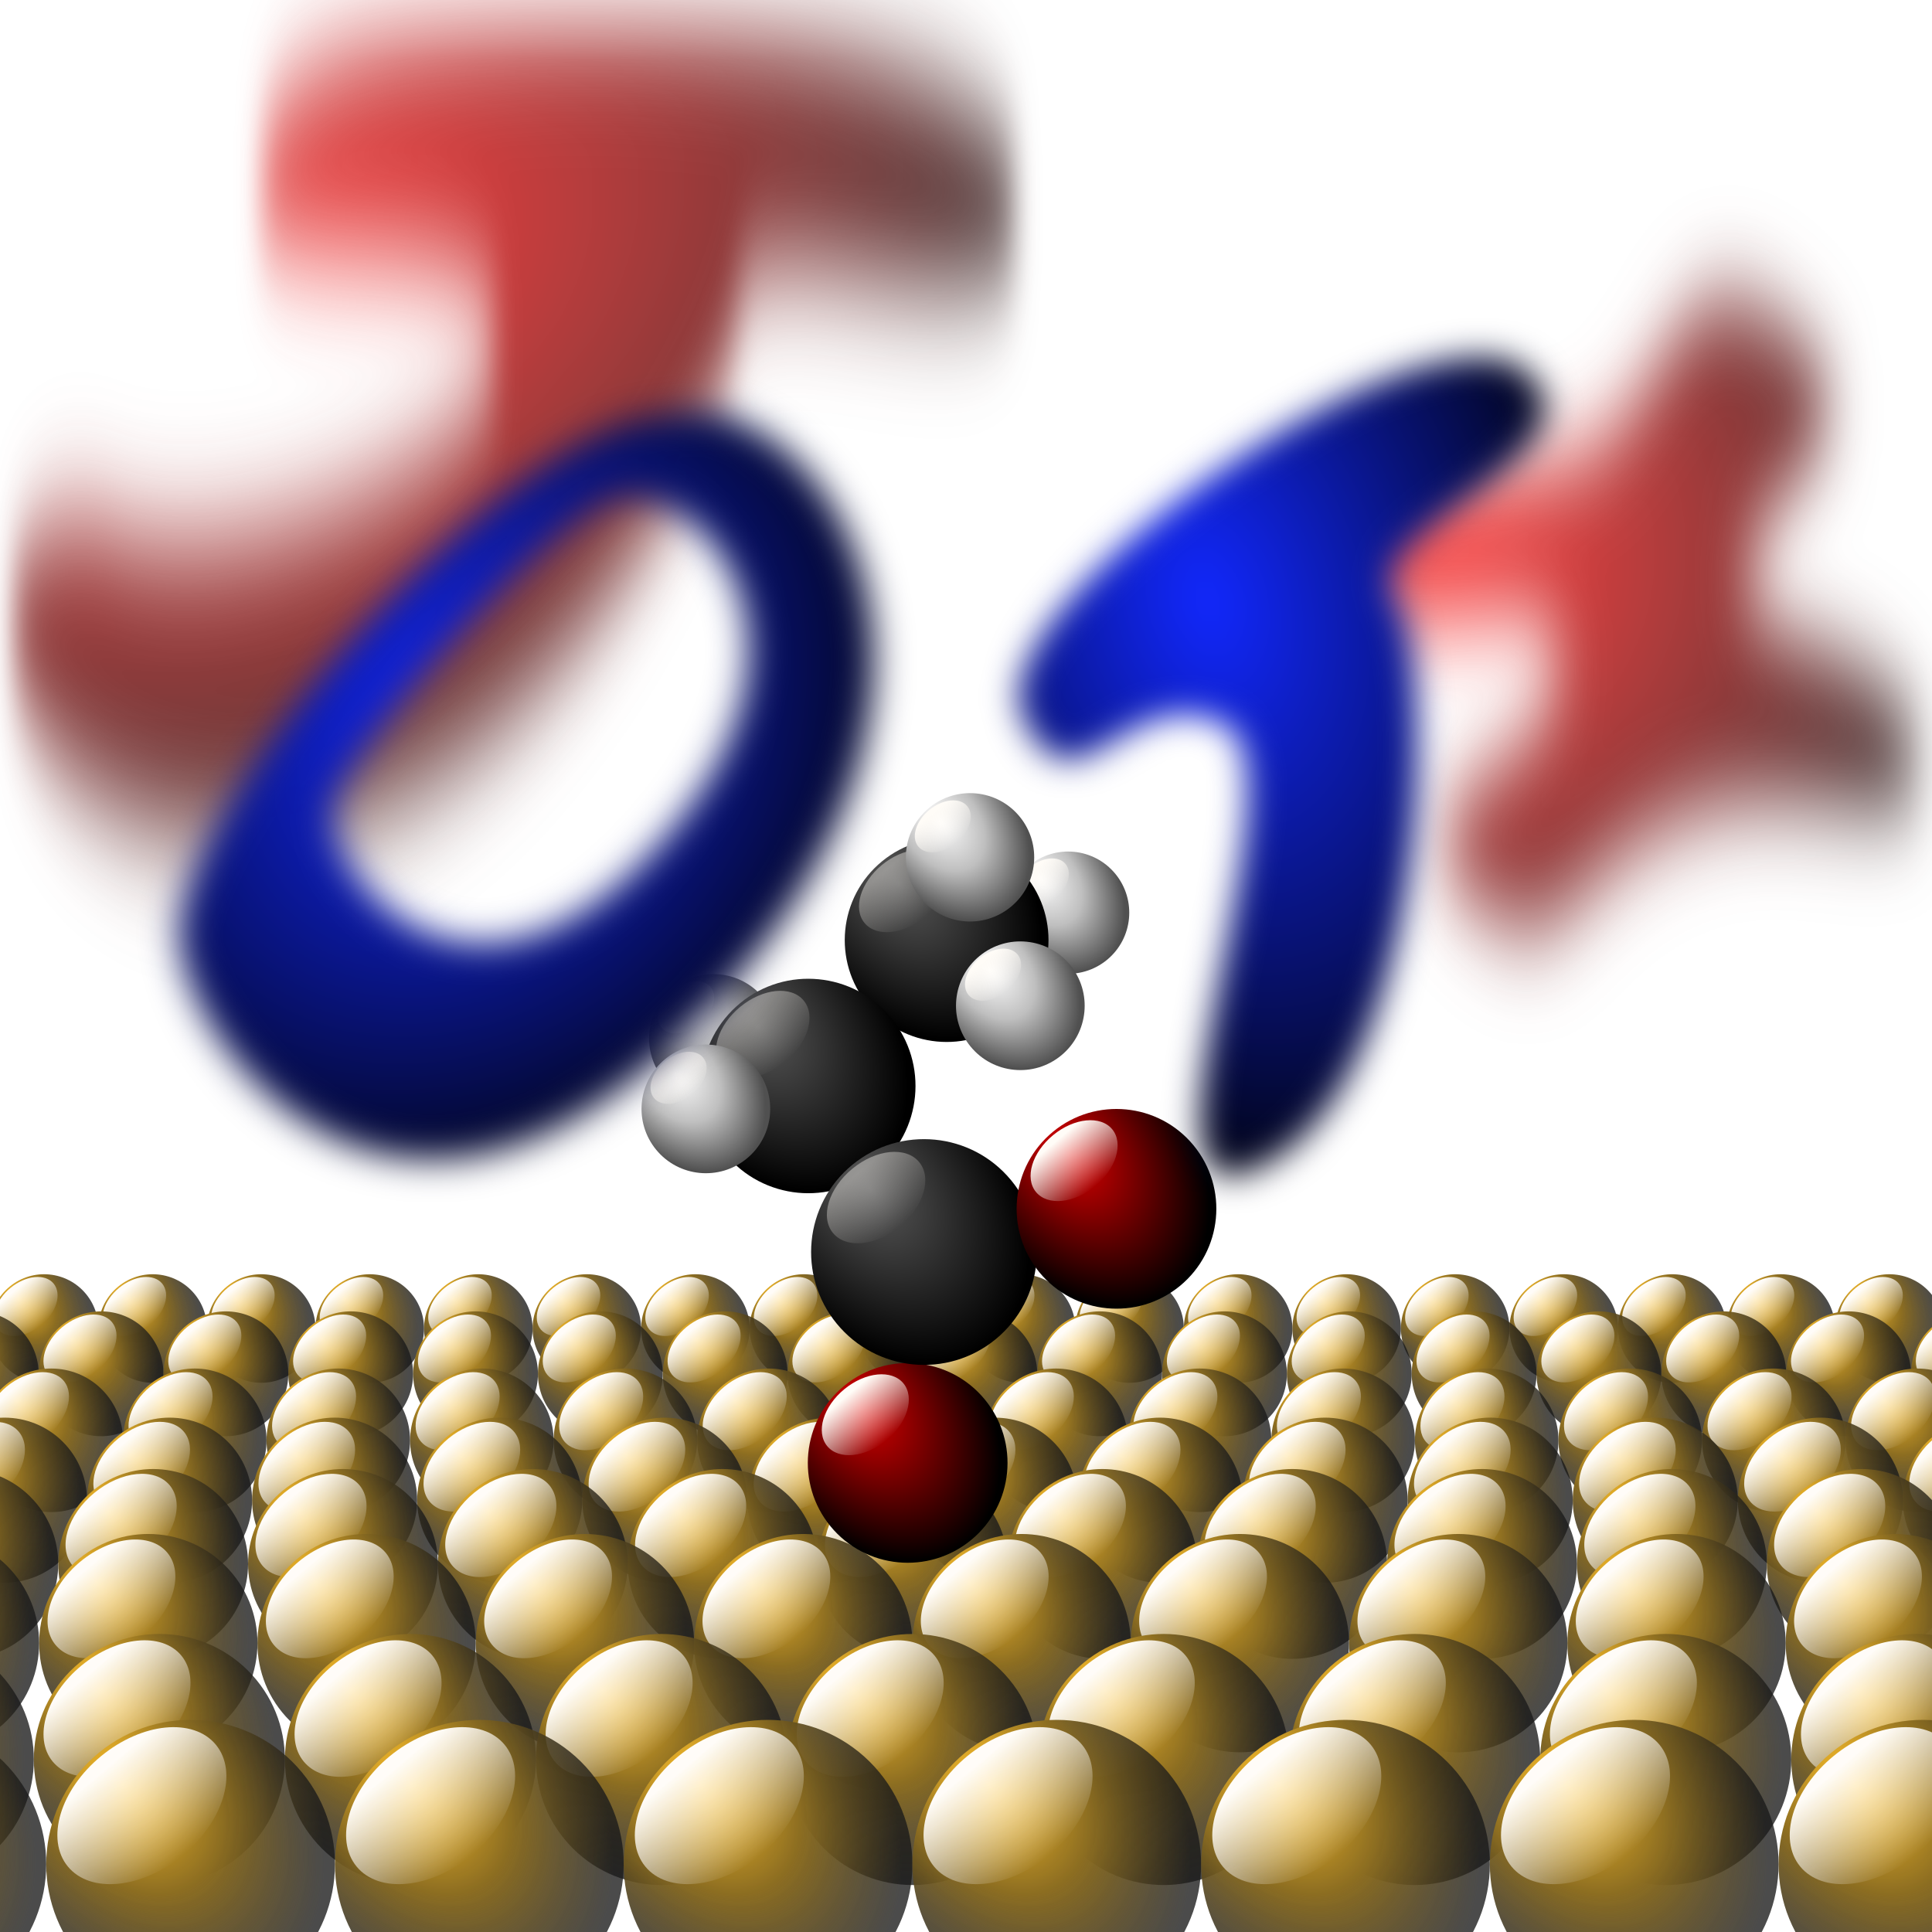
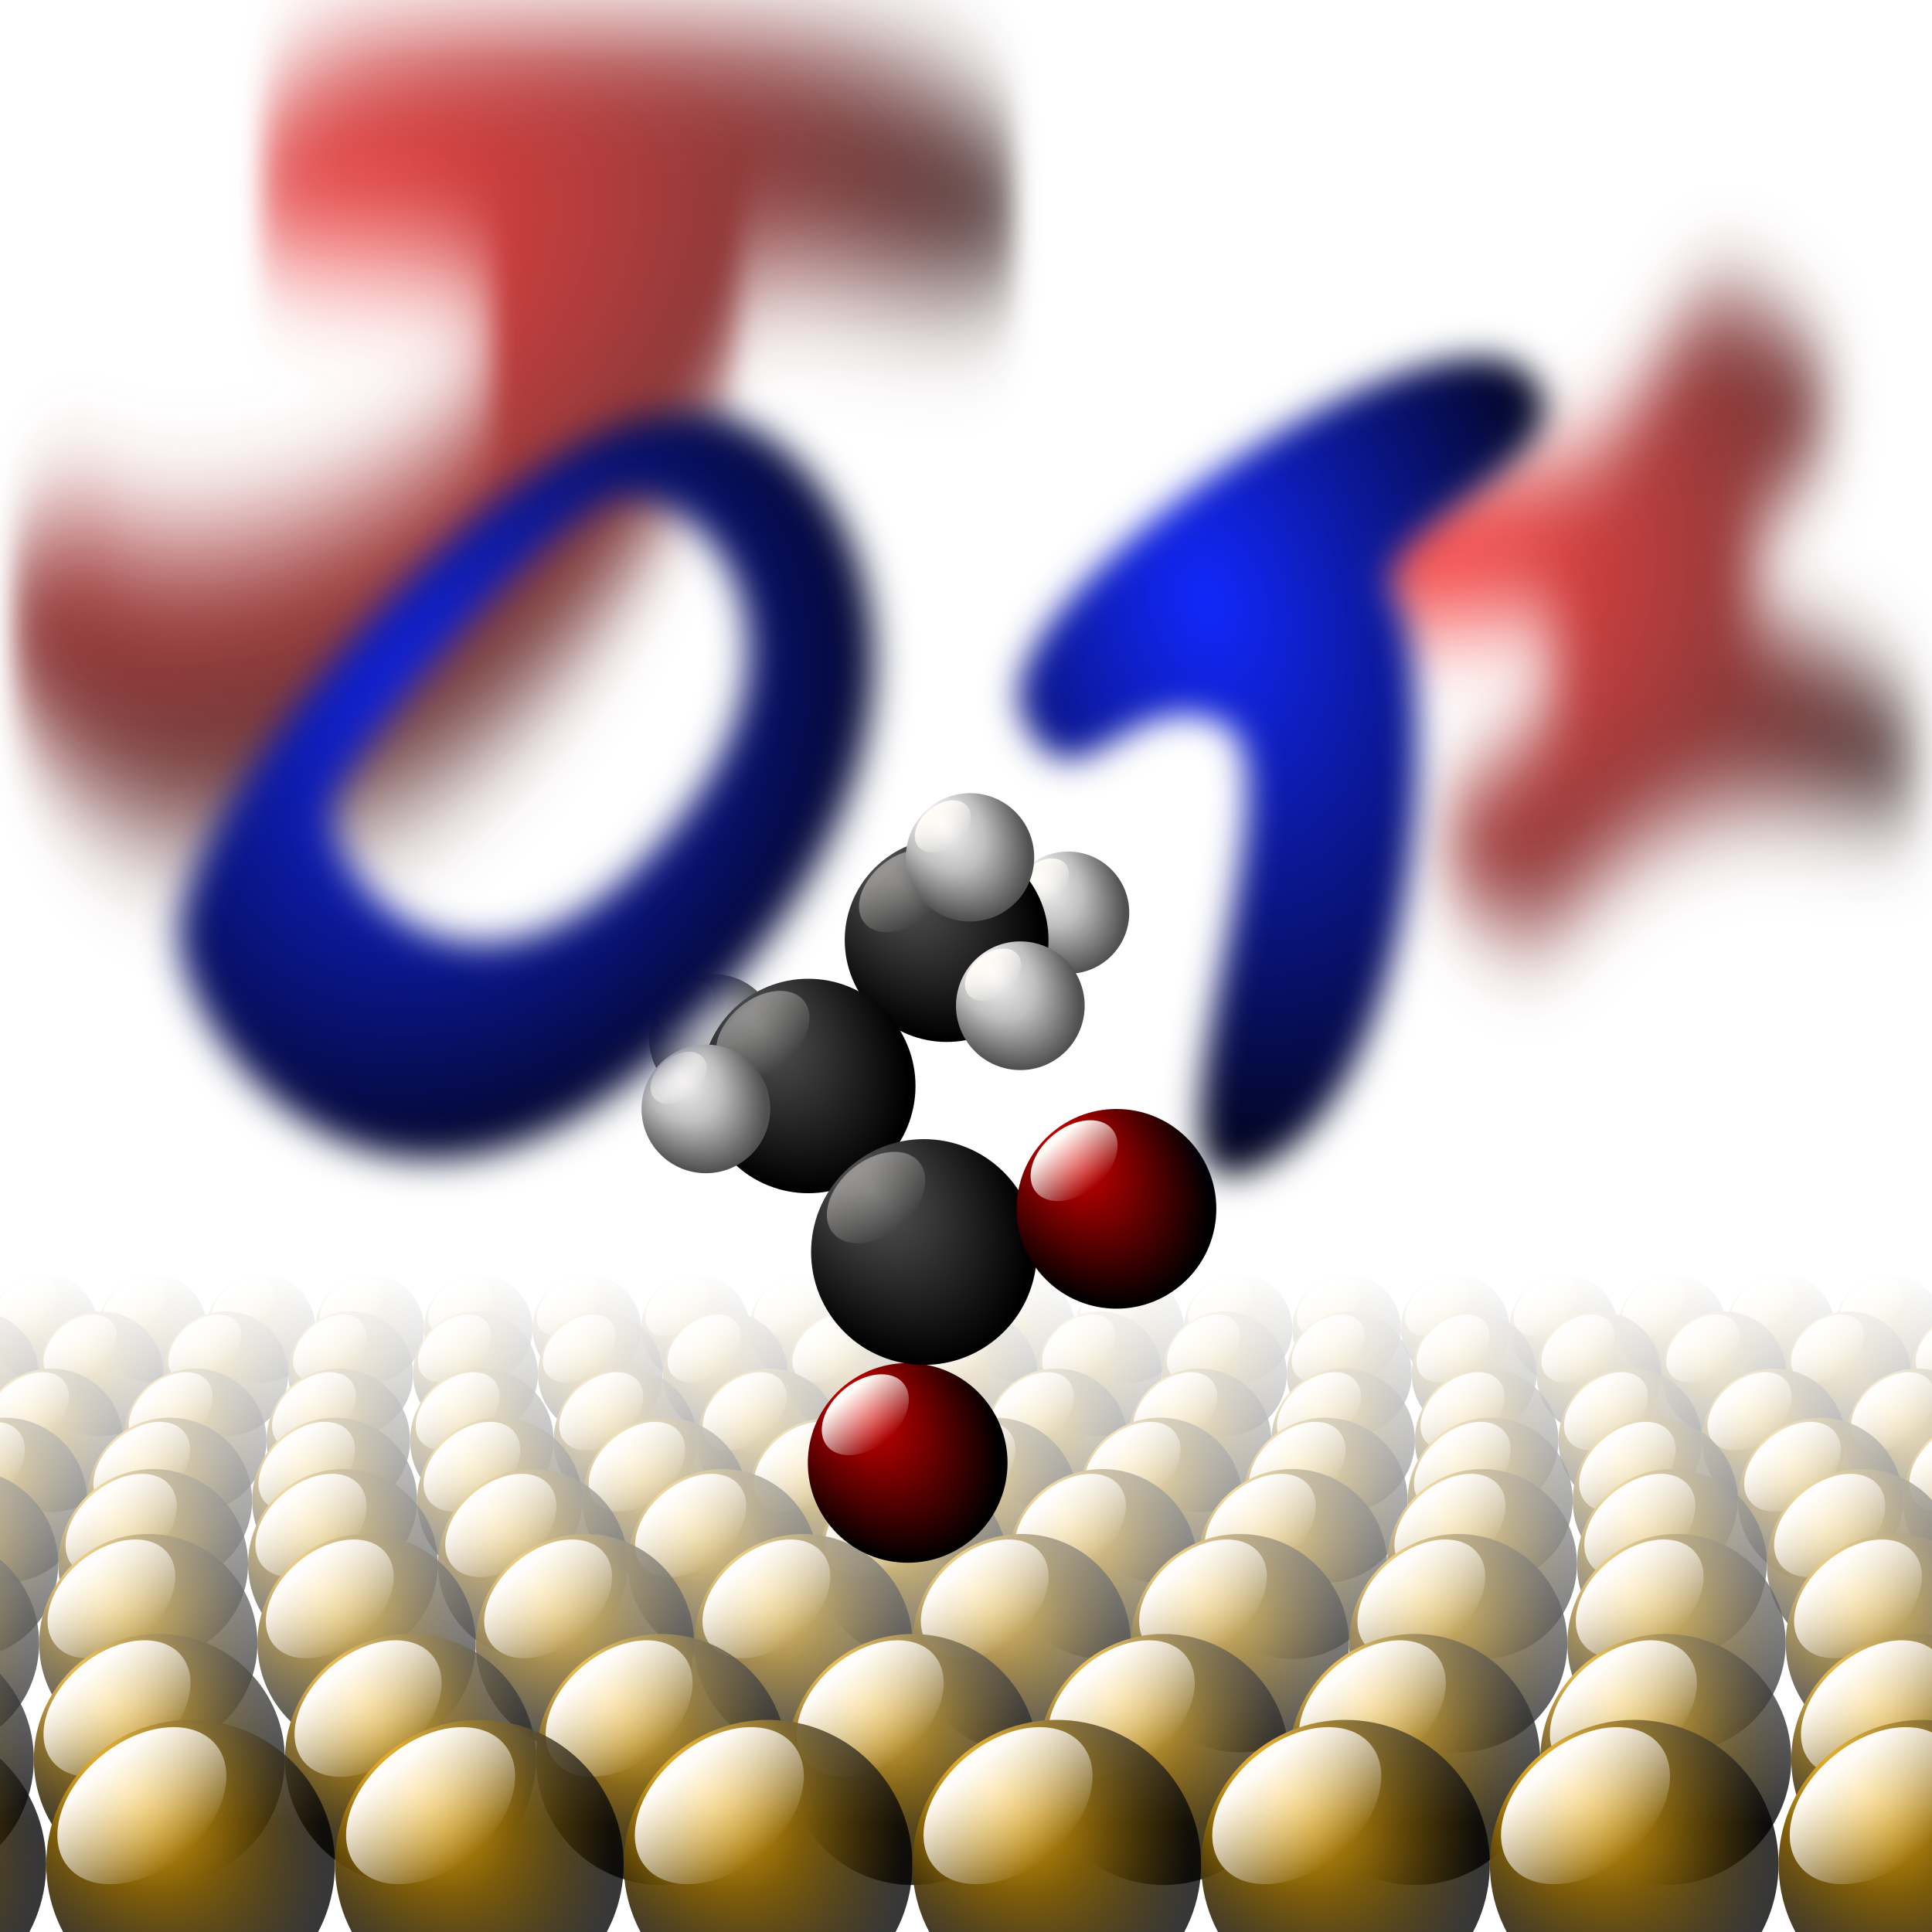
<svg xmlns="http://www.w3.org/2000/svg" xmlns:xlink="http://www.w3.org/1999/xlink" width="128" height="128" id="svg2" version="1.1">
  <defs id="defs4">
+     <linearGradient id="linearGradient3947">
+       <stop style="stop-color:#ffffff;stop-opacity:1;" offset="0" id="stop3949" />
+       <stop style="stop-color:#ffffff;stop-opacity:0;" offset="1" id="stop3951" />
+     </linearGradient>
    <linearGradient id="linearGradient15452">
      <stop style="stop-color:#1228ff;stop-opacity:1;" offset="0" id="stop15454" />
      <stop style="stop-color:#000000;stop-opacity:1;" offset="1" id="stop15456" />
    </linearGradient>
    <linearGradient id="linearGradient3784">
      <stop style="stop-color:#fffcf7;stop-opacity:1;" offset="0" id="stop3786" />
      <stop style="stop-color:#fffcf7;stop-opacity:0;" offset="1" id="stop3788" />
    </linearGradient>
    <linearGradient id="linearGradient3774">
      <stop style="stop-color:#ffba12;stop-opacity:1;" offset="0" id="stop3776" />
      <stop id="stop3958" offset="0.5" style="stop-color:#7f5d09;stop-opacity:1;" />
      <stop style="stop-color:#000000;stop-opacity:0.784;" offset="1" id="stop3778" />
    </linearGradient>
    <radialGradient xlink:href="#linearGradient3774" id="radialGradient3796" gradientUnits="userSpaceOnUse" gradientTransform="matrix(-0.05001178,1.722411,-1.170445,-0.03398494,82.17846,-41.11462)" cx="41.144" cy="24.354" fx="41.144" fy="24.354" r="28.764" />
    <linearGradient xlink:href="#linearGradient3784" id="linearGradient3798" gradientUnits="userSpaceOnUse" x1="51.23" y1="23.091" x2="51.417" y2="41.468" />
    <linearGradient id="linearGradient3774-8">
      <stop style="stop-color:#dd0000;stop-opacity:1;" offset="0" id="stop3776-0" />
      <stop style="stop-color:#000000;stop-opacity:1;" offset="1" id="stop3778-9" />
    </linearGradient>
    <linearGradient xlink:href="#linearGradient3784-2" id="linearGradient3798-5" gradientUnits="userSpaceOnUse" x1="51.23" y1="23.091" x2="51.417" y2="41.468" />
    <linearGradient id="linearGradient3784-2">
      <stop style="stop-color:#fffcf7;stop-opacity:1;" offset="0" id="stop3786-4" />
      <stop style="stop-color:#fffcf7;stop-opacity:0;" offset="1" id="stop3788-3" />
    </linearGradient>
    <linearGradient id="linearGradient3774-8-2">
      <stop style="stop-color:#5a5a5a;stop-opacity:1;" offset="0" id="stop3776-0-4" />
      <stop style="stop-color:#000000;stop-opacity:1;" offset="1" id="stop3778-9-4" />
    </linearGradient>
    <linearGradient y2="41.468" x2="51.417" y1="23.091" x1="51.23" gradientUnits="userSpaceOnUse" id="linearGradient3821-5" xlink:href="#linearGradient3784-2-6" />
    <linearGradient id="linearGradient3784-2-6">
      <stop style="stop-color:#fffcf7;stop-opacity:1;" offset="0" id="stop3786-4-7" />
      <stop style="stop-color:#fffcf7;stop-opacity:0;" offset="1" id="stop3788-3-5" />
    </linearGradient>
    <linearGradient id="linearGradient3774-8-2-5">
      <stop style="stop-color:#ffffff;stop-opacity:1;" offset="0" id="stop3776-0-4-1" />
      <stop id="stop3956" offset="0.5" style="stop-color:#bfbfbf;stop-opacity:1;" />
      <stop style="stop-color:#505050;stop-opacity:1;" offset="1" id="stop3778-9-4-1" />
    </linearGradient>
    <linearGradient y2="41.468" x2="51.417" y1="23.091" x1="51.23" gradientUnits="userSpaceOnUse" id="linearGradient3873-1" xlink:href="#linearGradient3784-2-6-4" />
    <linearGradient id="linearGradient3784-2-6-4">
      <stop style="stop-color:#fffcf7;stop-opacity:1;" offset="0" id="stop3786-4-7-6" />
      <stop style="stop-color:#fffcf7;stop-opacity:0;" offset="1" id="stop3788-3-5-9" />
    </linearGradient>
    <radialGradient xlink:href="#linearGradient3774" id="radialGradient4038" gradientUnits="userSpaceOnUse" gradientTransform="matrix(-0.05001178,1.722411,-1.170445,-0.03398494,82.17846,-41.11462)" cx="41.144" cy="24.354" fx="41.144" fy="24.354" r="28.764" />
    <linearGradient xlink:href="#linearGradient3784" id="linearGradient4040" gradientUnits="userSpaceOnUse" x1="51.23" y1="23.091" x2="51.417" y2="41.468" />
    <radialGradient xlink:href="#linearGradient15452" id="radialGradient15458" cx="34.366" cy="43.742" fx="34.366" fy="43.742" r="19.901" gradientTransform="matrix(1.031292,0.884747,-1.053962,1.228535,42.42991,-56.48211)" gradientUnits="userSpaceOnUse" />
    <filter id="filter15464" color-interpolation-filters="sRGB">
      <feGaussianBlur stdDeviation="1.033" id="feGaussianBlur15466" />
    </filter>
    <radialGradient xlink:href="#linearGradient15452" id="radialGradient15479" cx="94.044" cy="25.659" fx="94.044" fy="25.659" r="17.703" gradientTransform="matrix(0.5442415,2.015422,-1.342468,0.3625181,65.30023,-180.9101)" gradientUnits="userSpaceOnUse" />
    <filter id="filter15489" color-interpolation-filters="sRGB">
      <feGaussianBlur stdDeviation="0.957" id="feGaussianBlur15491" />
    </filter>
    <radialGradient xlink:href="#linearGradient15452-3" id="radialGradient15479-5" cx="94.044" cy="25.659" fx="94.044" fy="25.659" r="17.703" gradientTransform="matrix(0.5442415,2.015422,-1.342468,0.3625181,80.80023,-164.5768)" gradientUnits="userSpaceOnUse" />
    <linearGradient id="linearGradient15452-3">
      <stop style="stop-color:#ff1212;stop-opacity:1;" offset="0" id="stop15454-9" />
      <stop style="stop-color:#000000;stop-opacity:1;" offset="1" id="stop15456-1" />
    </linearGradient>
    <radialGradient r="17.703" fy="35.089" fx="96.506" cy="35.089" cx="96.506" gradientTransform="matrix(1.572971,0.6931794,-0.9870468,2.23982,-113.3355,-119.5898)" gradientUnits="userSpaceOnUse" id="radialGradient15510" xlink:href="#linearGradient15452-3" />
    <filter id="filter15542" x="-0.109" width="1.218" y="-0.133" height="1.267" color-interpolation-filters="sRGB">
      <feGaussianBlur stdDeviation="2.243" id="feGaussianBlur15544" />
    </filter>
    <radialGradient r="17.703" fy="35.089" fx="96.506" cy="35.089" cx="96.506" gradientTransform="matrix(1.572971,0.6931794,-0.9870468,2.23982,-113.3355,-119.5898)" gradientUnits="userSpaceOnUse" id="radialGradient15510-2" xlink:href="#linearGradient15452-3-9" />
    <linearGradient id="linearGradient15452-3-9">
      <stop style="stop-color:#ff1212;stop-opacity:1;" offset="0" id="stop15454-9-5" />
      <stop style="stop-color:#000000;stop-opacity:1;" offset="1" id="stop15456-1-1" />
    </linearGradient>
    <filter color-interpolation-filters="sRGB" id="filter15542-2" x="-0.109" width="1.218" y="-0.133" height="1.267">
      <feGaussianBlur stdDeviation="2.243" id="feGaussianBlur15544-3" />
    </filter>
    <radialGradient r="17.703" fy="34.805" fx="99.019" cy="34.805" cx="99.019" gradientTransform="matrix(1.775356,0.2496986,-0.2763279,1.964691,-158.1116,-66.10111)" gradientUnits="userSpaceOnUse" id="radialGradient15579" xlink:href="#linearGradient15452-3-9" />
    <radialGradient xlink:href="#linearGradient3774" id="radialGradient3176" gradientUnits="userSpaceOnUse" gradientTransform="matrix(-0.05001178,1.722411,-1.170445,-0.03398494,82.17846,-41.11462)" cx="41.144" cy="24.354" fx="41.144" fy="24.354" r="28.764" />
    <linearGradient xlink:href="#linearGradient3784" id="linearGradient3178" gradientUnits="userSpaceOnUse" x1="51.23" y1="23.091" x2="51.417" y2="41.468" />
    <radialGradient xlink:href="#linearGradient3774" id="radialGradient3180" gradientUnits="userSpaceOnUse" gradientTransform="matrix(-0.05001178,1.722411,-1.170445,-0.03398494,82.17846,-41.11462)" cx="41.144" cy="24.354" fx="41.144" fy="24.354" r="28.764" />
    <linearGradient xlink:href="#linearGradient3784" id="linearGradient3182" gradientUnits="userSpaceOnUse" x1="51.23" y1="23.091" x2="51.417" y2="41.468" />
    <radialGradient xlink:href="#linearGradient3774" id="radialGradient3184" gradientUnits="userSpaceOnUse" gradientTransform="matrix(-0.05001178,1.722411,-1.170445,-0.03398494,82.17846,-41.11462)" cx="41.144" cy="24.354" fx="41.144" fy="24.354" r="28.764" />
    <linearGradient xlink:href="#linearGradient3784" id="linearGradient3186" gradientUnits="userSpaceOnUse" x1="51.23" y1="23.091" x2="51.417" y2="41.468" />
    <radialGradient xlink:href="#linearGradient3774" id="radialGradient3188" gradientUnits="userSpaceOnUse" gradientTransform="matrix(-0.05001178,1.722411,-1.170445,-0.03398494,82.17846,-41.11462)" cx="41.144" cy="24.354" fx="41.144" fy="24.354" r="28.764" />
    <linearGradient xlink:href="#linearGradient3784" id="linearGradient3190" gradientUnits="userSpaceOnUse" x1="51.23" y1="23.091" x2="51.417" y2="41.468" />
    <radialGradient xlink:href="#linearGradient3774" id="radialGradient3192" gradientUnits="userSpaceOnUse" gradientTransform="matrix(-0.05001178,1.722411,-1.170445,-0.03398494,82.17846,-41.11462)" cx="41.144" cy="24.354" fx="41.144" fy="24.354" r="28.764" />
    <linearGradient xlink:href="#linearGradient3784" id="linearGradient3194" gradientUnits="userSpaceOnUse" x1="51.23" y1="23.091" x2="51.417" y2="41.468" />
    <radialGradient xlink:href="#linearGradient3774" id="radialGradient3196" gradientUnits="userSpaceOnUse" gradientTransform="matrix(-0.05001178,1.722411,-1.170445,-0.03398494,82.17846,-41.11462)" cx="41.144" cy="24.354" fx="41.144" fy="24.354" r="28.764" />
    <linearGradient xlink:href="#linearGradient3784" id="linearGradient3198" gradientUnits="userSpaceOnUse" x1="51.23" y1="23.091" x2="51.417" y2="41.468" />
    <radialGradient xlink:href="#linearGradient3774" id="radialGradient3200" gradientUnits="userSpaceOnUse" gradientTransform="matrix(-0.05001178,1.722411,-1.170445,-0.03398494,82.17846,-41.11462)" cx="41.144" cy="24.354" fx="41.144" fy="24.354" r="28.764" />
    <linearGradient xlink:href="#linearGradient3784" id="linearGradient3202" gradientUnits="userSpaceOnUse" x1="51.23" y1="23.091" x2="51.417" y2="41.468" />
    <radialGradient xlink:href="#linearGradient3774" id="radialGradient3204" gradientUnits="userSpaceOnUse" gradientTransform="matrix(-0.05001178,1.722411,-1.170445,-0.03398494,82.17846,-41.11462)" cx="41.144" cy="24.354" fx="41.144" fy="24.354" r="28.764" />
    <linearGradient xlink:href="#linearGradient3784" id="linearGradient3206" gradientUnits="userSpaceOnUse" x1="51.23" y1="23.091" x2="51.417" y2="41.468" />
    <radialGradient xlink:href="#linearGradient3774" id="radialGradient3208" gradientUnits="userSpaceOnUse" gradientTransform="matrix(-0.05001178,1.722411,-1.170445,-0.03398494,82.17846,-41.11462)" cx="41.144" cy="24.354" fx="41.144" fy="24.354" r="28.764" />
    <linearGradient xlink:href="#linearGradient3784" id="linearGradient3210" gradientUnits="userSpaceOnUse" x1="51.23" y1="23.091" x2="51.417" y2="41.468" />
    <radialGradient xlink:href="#linearGradient3774" id="radialGradient3212" gradientUnits="userSpaceOnUse" gradientTransform="matrix(-0.05001178,1.722411,-1.170445,-0.03398494,82.17846,-41.11462)" cx="41.144" cy="24.354" fx="41.144" fy="24.354" r="28.764" />
    <linearGradient xlink:href="#linearGradient3784" id="linearGradient3214" gradientUnits="userSpaceOnUse" x1="51.23" y1="23.091" x2="51.417" y2="41.468" />
    <radialGradient xlink:href="#linearGradient3774" id="radialGradient3216" gradientUnits="userSpaceOnUse" gradientTransform="matrix(-0.05001178,1.722411,-1.170445,-0.03398494,82.17846,-41.11462)" cx="41.144" cy="24.354" fx="41.144" fy="24.354" r="28.764" />
    <linearGradient xlink:href="#linearGradient3784" id="linearGradient3218" gradientUnits="userSpaceOnUse" x1="51.23" y1="23.091" x2="51.417" y2="41.468" />
    <radialGradient xlink:href="#linearGradient3774" id="radialGradient3220" gradientUnits="userSpaceOnUse" gradientTransform="matrix(-0.05001178,1.722411,-1.170445,-0.03398494,82.17846,-41.11462)" cx="41.144" cy="24.354" fx="41.144" fy="24.354" r="28.764" />
    <linearGradient xlink:href="#linearGradient3784" id="linearGradient3222" gradientUnits="userSpaceOnUse" x1="51.23" y1="23.091" x2="51.417" y2="41.468" />
    <radialGradient xlink:href="#linearGradient3774" id="radialGradient3224" gradientUnits="userSpaceOnUse" gradientTransform="matrix(-0.05001178,1.722411,-1.170445,-0.03398494,82.17846,-41.11462)" cx="41.144" cy="24.354" fx="41.144" fy="24.354" r="28.764" />
    <linearGradient xlink:href="#linearGradient3784" id="linearGradient3226" gradientUnits="userSpaceOnUse" x1="51.23" y1="23.091" x2="51.417" y2="41.468" />
    <radialGradient xlink:href="#linearGradient3774" id="radialGradient3228" gradientUnits="userSpaceOnUse" gradientTransform="matrix(-0.05001178,1.722411,-1.170445,-0.03398494,82.17846,-41.11462)" cx="41.144" cy="24.354" fx="41.144" fy="24.354" r="28.764" />
    <linearGradient xlink:href="#linearGradient3784" id="linearGradient3230" gradientUnits="userSpaceOnUse" x1="51.23" y1="23.091" x2="51.417" y2="41.468" />
    <radialGradient xlink:href="#linearGradient3774" id="radialGradient3232" gradientUnits="userSpaceOnUse" gradientTransform="matrix(-0.05001178,1.722411,-1.170445,-0.03398494,82.17846,-41.11462)" cx="41.144" cy="24.354" fx="41.144" fy="24.354" r="28.764" />
    <linearGradient xlink:href="#linearGradient3784" id="linearGradient3234" gradientUnits="userSpaceOnUse" x1="51.23" y1="23.091" x2="51.417" y2="41.468" />
    <radialGradient xlink:href="#linearGradient3774" id="radialGradient3236" gradientUnits="userSpaceOnUse" gradientTransform="matrix(-0.05001178,1.722411,-1.170445,-0.03398494,82.17846,-41.11462)" cx="41.144" cy="24.354" fx="41.144" fy="24.354" r="28.764" />
    <linearGradient xlink:href="#linearGradient3784" id="linearGradient3238" gradientUnits="userSpaceOnUse" x1="51.23" y1="23.091" x2="51.417" y2="41.468" />
    <radialGradient xlink:href="#linearGradient3774" id="radialGradient3240" gradientUnits="userSpaceOnUse" gradientTransform="matrix(-0.05001178,1.722411,-1.170445,-0.03398494,82.17846,-41.11462)" cx="41.144" cy="24.354" fx="41.144" fy="24.354" r="28.764" />
    <linearGradient xlink:href="#linearGradient3784" id="linearGradient3242" gradientUnits="userSpaceOnUse" x1="51.23" y1="23.091" x2="51.417" y2="41.468" />
    <radialGradient xlink:href="#linearGradient3774" id="radialGradient3244" gradientUnits="userSpaceOnUse" gradientTransform="matrix(-0.05001178,1.722411,-1.170445,-0.03398494,82.17846,-41.11462)" cx="41.144" cy="24.354" fx="41.144" fy="24.354" r="28.764" />
    <linearGradient xlink:href="#linearGradient3784" id="linearGradient3246" gradientUnits="userSpaceOnUse" x1="51.23" y1="23.091" x2="51.417" y2="41.468" />
    <radialGradient xlink:href="#linearGradient3774" id="radialGradient3248" gradientUnits="userSpaceOnUse" gradientTransform="matrix(-0.05001178,1.722411,-1.170445,-0.03398494,82.17846,-41.11462)" cx="41.144" cy="24.354" fx="41.144" fy="24.354" r="28.764" />
    <linearGradient xlink:href="#linearGradient3784" id="linearGradient3250" gradientUnits="userSpaceOnUse" x1="51.23" y1="23.091" x2="51.417" y2="41.468" />
    <radialGradient xlink:href="#linearGradient3774" id="radialGradient3252" gradientUnits="userSpaceOnUse" gradientTransform="matrix(-0.05001178,1.722411,-1.170445,-0.03398494,82.17846,-41.11462)" cx="41.144" cy="24.354" fx="41.144" fy="24.354" r="28.764" />
    <linearGradient xlink:href="#linearGradient3784" id="linearGradient3254" gradientUnits="userSpaceOnUse" x1="51.23" y1="23.091" x2="51.417" y2="41.468" />
    <radialGradient xlink:href="#linearGradient3774-8" id="radialGradient3256" gradientUnits="userSpaceOnUse" gradientTransform="matrix(-0.05001178,1.722411,-1.170445,-0.03398494,82.17846,-41.11462)" cx="41.144" cy="24.354" fx="41.144" fy="24.354" r="28.764" />
    <linearGradient xlink:href="#linearGradient3784-2" id="linearGradient3258" gradientUnits="userSpaceOnUse" x1="51.23" y1="23.091" x2="51.417" y2="41.468" />
    <radialGradient xlink:href="#linearGradient3774-8-2" id="radialGradient3264" gradientUnits="userSpaceOnUse" gradientTransform="matrix(-0.05001178,1.722411,-1.170445,-0.03398494,82.17846,-41.11462)" cx="41.144" cy="24.354" fx="41.144" fy="24.354" r="28.764" />
    <linearGradient xlink:href="#linearGradient3784-2-6" id="linearGradient3266" gradientUnits="userSpaceOnUse" x1="51.23" y1="23.091" x2="51.417" y2="41.468" />
    <radialGradient xlink:href="#linearGradient3774-8-2-5" id="radialGradient3268" gradientUnits="userSpaceOnUse" gradientTransform="matrix(-0.05001178,1.722411,-1.170445,-0.03398494,82.17846,-41.11462)" cx="41.144" cy="24.354" fx="41.144" fy="24.354" r="28.764" />
    <linearGradient xlink:href="#linearGradient3784-2-6-4" id="linearGradient3270" gradientUnits="userSpaceOnUse" x1="51.23" y1="23.091" x2="51.417" y2="41.468" />
+     <linearGradient xlink:href="#linearGradient3947" id="linearGradient3953" x1="61" y1="84.25" x2="61" y2="120.862" gradientUnits="userSpaceOnUse" />
  </defs>
  <g id="layer6" transform="translate(0,28)">
    <path style="opacity:0.8;fill:url(#radialGradient15579);fill-opacity:1;stroke:none;filter:url(#filter15542-2)" d="M 1.577,29.241 C -1.948,23.303 9.846,21.664 12.906,18.024 16.625,13.6 13.654,4.519 20.834,6.869 c 10.264,3.36 1.161,9.742 3.677,15.393 1.276,2.865 10.244,-0.195 12.888,5.678 2.387,5.302 -5.349,2.943 -10.655,7.075 -7.029,5.473 -3.843,12.801 -11.597,9.374 -7.029,-3.107 3.194,-9.655 0.575,-14.931 -2.492,-5.022 -10.621,5.72 -14.146,-0.217 z" id="path15471-9-0" transform="matrix(1.068484,0.3888965,-0.3888965,1.068484,98.11348,-22.12702)" />
  </g>
  <g id="layer5" transform="translate(0,28)">
    <path style="opacity:0.8;fill:url(#radialGradient15510);fill-opacity:1;stroke:none;filter:url(#filter15542)" d="M -1.231,21.108 C -3.931,11.633 23.894,-4.507 30.085,2.028 37.512,9.869 19.577,9.962 22.585,14.861 25.503,19.615 29.109,43.325 16.596,50.751 5.705,57.214 -4.252,43.197 3.781,41.344 11.447,39.576 18.085,24.528 12.751,22.028 7.31,19.478 1.469,30.583 -1.231,21.108 z" id="path15471-9" transform="matrix(1.109616,0.7769617,-0.7769617,1.109616,35.53209,-41.59231)" />
  </g>
  <g id="layer2">
-     <g id="g14168" style="opacity:0.9">
+     <g id="g14168" style="opacity:1">
      <g id="g14100">
        <g id="g13962">
          <g id="GoldLine">
            <g transform="matrix(0.09653158,-0.07941442,0.07941442,0.09653158,-86.66029,-1.91656)" id="use7666">
              <path style="fill:url(#radialGradient3176);fill-opacity:1;stroke:none" id="path8320" d="m 80.699,50.017 c 0,15.886 -12.878,28.764 -28.764,28.764 -15.886,0 -28.764,-12.878 -28.764,-28.764 0,-15.886 12.878,-28.764 28.764,-28.764 15.886,0 28.764,12.878 28.764,28.764 z" transform="translate(0,924.3622)" />
              <path style="fill:url(#linearGradient3178);fill-opacity:1;stroke:none" id="path8322" d="m 71.431,31.241 c 0,5.604 -9.086,10.147 -20.295,10.147 -11.208,0 -20.295,-4.543 -20.295,-10.147 0,-5.604 9.086,-10.147 20.295,-10.147 11.208,0 20.295,4.543 20.295,10.147 z" transform="matrix(0.9409449,0,0,1.259842,3.738948,919.8399)" />
            </g>
            <g transform="matrix(0.09653158,-0.07941442,0.07941442,0.09653158,-79.46907,-1.91656)" id="use7668">
              <path style="fill:url(#radialGradient3180);fill-opacity:1;stroke:none" id="path8330" d="m 80.699,50.017 c 0,15.886 -12.878,28.764 -28.764,28.764 -15.886,0 -28.764,-12.878 -28.764,-28.764 0,-15.886 12.878,-28.764 28.764,-28.764 15.886,0 28.764,12.878 28.764,28.764 z" transform="translate(0,924.3622)" />
              <path style="fill:url(#linearGradient3182);fill-opacity:1;stroke:none" id="path8332" d="m 71.431,31.241 c 0,5.604 -9.086,10.147 -20.295,10.147 -11.208,0 -20.295,-4.543 -20.295,-10.147 0,-5.604 9.086,-10.147 20.295,-10.147 11.208,0 20.295,4.543 20.295,10.147 z" transform="matrix(0.9409449,0,0,1.259842,3.738948,919.8399)" />
            </g>
            <g transform="matrix(0.09653158,-0.07941442,0.07941442,0.09653158,-72.27785,-1.91656)" id="use7670">
              <path style="fill:url(#radialGradient3184);fill-opacity:1;stroke:none" id="path8340" d="m 80.699,50.017 c 0,15.886 -12.878,28.764 -28.764,28.764 -15.886,0 -28.764,-12.878 -28.764,-28.764 0,-15.886 12.878,-28.764 28.764,-28.764 15.886,0 28.764,12.878 28.764,28.764 z" transform="translate(0,924.3622)" />
              <path style="fill:url(#linearGradient3186);fill-opacity:1;stroke:none" id="path8342" d="m 71.431,31.241 c 0,5.604 -9.086,10.147 -20.295,10.147 -11.208,0 -20.295,-4.543 -20.295,-10.147 0,-5.604 9.086,-10.147 20.295,-10.147 11.208,0 20.295,4.543 20.295,10.147 z" transform="matrix(0.9409449,0,0,1.259842,3.738948,919.8399)" />
            </g>
            <g transform="matrix(0.09653158,-0.07941442,0.07941442,0.09653158,-65.08664,-1.91656)" id="use7672">
              <path style="fill:url(#radialGradient3188);fill-opacity:1;stroke:none" id="path8350" d="m 80.699,50.017 c 0,15.886 -12.878,28.764 -28.764,28.764 -15.886,0 -28.764,-12.878 -28.764,-28.764 0,-15.886 12.878,-28.764 28.764,-28.764 15.886,0 28.764,12.878 28.764,28.764 z" transform="translate(0,924.3622)" />
              <path style="fill:url(#linearGradient3190);fill-opacity:1;stroke:none" id="path8352" d="m 71.431,31.241 c 0,5.604 -9.086,10.147 -20.295,10.147 -11.208,0 -20.295,-4.543 -20.295,-10.147 0,-5.604 9.086,-10.147 20.295,-10.147 11.208,0 20.295,4.543 20.295,10.147 z" transform="matrix(0.9409449,0,0,1.259842,3.738948,919.8399)" />
            </g>
            <g transform="matrix(0.09653158,-0.07941442,0.07941442,0.09653158,-57.89542,-1.91656)" id="use7674">
              <path style="fill:url(#radialGradient3192);fill-opacity:1;stroke:none" id="path8360" d="m 80.699,50.017 c 0,15.886 -12.878,28.764 -28.764,28.764 -15.886,0 -28.764,-12.878 -28.764,-28.764 0,-15.886 12.878,-28.764 28.764,-28.764 15.886,0 28.764,12.878 28.764,28.764 z" transform="translate(0,924.3622)" />
              <path style="fill:url(#linearGradient3194);fill-opacity:1;stroke:none" id="path8362" d="m 71.431,31.241 c 0,5.604 -9.086,10.147 -20.295,10.147 -11.208,0 -20.295,-4.543 -20.295,-10.147 0,-5.604 9.086,-10.147 20.295,-10.147 11.208,0 20.295,4.543 20.295,10.147 z" transform="matrix(0.9409449,0,0,1.259842,3.738948,919.8399)" />
            </g>
            <g transform="matrix(0.09653158,-0.07941442,0.07941442,0.09653158,-50.70421,-1.91656)" id="use7676">
              <path style="fill:url(#radialGradient3196);fill-opacity:1;stroke:none" id="path8370" d="m 80.699,50.017 c 0,15.886 -12.878,28.764 -28.764,28.764 -15.886,0 -28.764,-12.878 -28.764,-28.764 0,-15.886 12.878,-28.764 28.764,-28.764 15.886,0 28.764,12.878 28.764,28.764 z" transform="translate(0,924.3622)" />
              <path style="fill:url(#linearGradient3198);fill-opacity:1;stroke:none" id="path8372" d="m 71.431,31.241 c 0,5.604 -9.086,10.147 -20.295,10.147 -11.208,0 -20.295,-4.543 -20.295,-10.147 0,-5.604 9.086,-10.147 20.295,-10.147 11.208,0 20.295,4.543 20.295,10.147 z" transform="matrix(0.9409449,0,0,1.259842,3.738948,919.8399)" />
            </g>
            <g transform="matrix(0.09653158,-0.07941442,0.07941442,0.09653158,-43.51299,-1.91656)" id="use7678">
              <path style="fill:url(#radialGradient3200);fill-opacity:1;stroke:none" id="path8380" d="m 80.699,50.017 c 0,15.886 -12.878,28.764 -28.764,28.764 -15.886,0 -28.764,-12.878 -28.764,-28.764 0,-15.886 12.878,-28.764 28.764,-28.764 15.886,0 28.764,12.878 28.764,28.764 z" transform="translate(0,924.3622)" />
              <path style="fill:url(#linearGradient3202);fill-opacity:1;stroke:none" id="path8382" d="m 71.431,31.241 c 0,5.604 -9.086,10.147 -20.295,10.147 -11.208,0 -20.295,-4.543 -20.295,-10.147 0,-5.604 9.086,-10.147 20.295,-10.147 11.208,0 20.295,4.543 20.295,10.147 z" transform="matrix(0.9409449,0,0,1.259842,3.738948,919.8399)" />
            </g>
            <g transform="matrix(0.09653158,-0.07941442,0.07941442,0.09653158,-36.32177,-1.91656)" id="use7680">
              <path style="fill:url(#radialGradient3204);fill-opacity:1;stroke:none" id="path8390" d="m 80.699,50.017 c 0,15.886 -12.878,28.764 -28.764,28.764 -15.886,0 -28.764,-12.878 -28.764,-28.764 0,-15.886 12.878,-28.764 28.764,-28.764 15.886,0 28.764,12.878 28.764,28.764 z" transform="translate(0,924.3622)" />
              <path style="fill:url(#linearGradient3206);fill-opacity:1;stroke:none" id="path8392" d="m 71.431,31.241 c 0,5.604 -9.086,10.147 -20.295,10.147 -11.208,0 -20.295,-4.543 -20.295,-10.147 0,-5.604 9.086,-10.147 20.295,-10.147 11.208,0 20.295,4.543 20.295,10.147 z" transform="matrix(0.9409449,0,0,1.259842,3.738948,919.8399)" />
            </g>
            <g transform="matrix(0.09653158,-0.07941442,0.07941442,0.09653158,-29.13056,-1.91656)" id="use7682">
              <path style="fill:url(#radialGradient3208);fill-opacity:1;stroke:none" id="path8400" d="m 80.699,50.017 c 0,15.886 -12.878,28.764 -28.764,28.764 -15.886,0 -28.764,-12.878 -28.764,-28.764 0,-15.886 12.878,-28.764 28.764,-28.764 15.886,0 28.764,12.878 28.764,28.764 z" transform="translate(0,924.3622)" />
              <path style="fill:url(#linearGradient3210);fill-opacity:1;stroke:none" id="path8402" d="m 71.431,31.241 c 0,5.604 -9.086,10.147 -20.295,10.147 -11.208,0 -20.295,-4.543 -20.295,-10.147 0,-5.604 9.086,-10.147 20.295,-10.147 11.208,0 20.295,4.543 20.295,10.147 z" transform="matrix(0.9409449,0,0,1.259842,3.738948,919.8399)" />
            </g>
            <g transform="matrix(0.09653158,-0.07941442,0.07941442,0.09653158,-21.93934,-1.91656)" id="use7684">
              <path style="fill:url(#radialGradient3212);fill-opacity:1;stroke:none" id="path8410" d="m 80.699,50.017 c 0,15.886 -12.878,28.764 -28.764,28.764 -15.886,0 -28.764,-12.878 -28.764,-28.764 0,-15.886 12.878,-28.764 28.764,-28.764 15.886,0 28.764,12.878 28.764,28.764 z" transform="translate(0,924.3622)" />
              <path style="fill:url(#linearGradient3214);fill-opacity:1;stroke:none" id="path8412" d="m 71.431,31.241 c 0,5.604 -9.086,10.147 -20.295,10.147 -11.208,0 -20.295,-4.543 -20.295,-10.147 0,-5.604 9.086,-10.147 20.295,-10.147 11.208,0 20.295,4.543 20.295,10.147 z" transform="matrix(0.9409449,0,0,1.259842,3.738948,919.8399)" />
            </g>
            <g transform="matrix(0.09653158,-0.07941442,0.07941442,0.09653158,-14.74812,-1.91656)" id="use7686">
              <path style="fill:url(#radialGradient3216);fill-opacity:1;stroke:none" id="path8420" d="m 80.699,50.017 c 0,15.886 -12.878,28.764 -28.764,28.764 -15.886,0 -28.764,-12.878 -28.764,-28.764 0,-15.886 12.878,-28.764 28.764,-28.764 15.886,0 28.764,12.878 28.764,28.764 z" transform="translate(0,924.3622)" />
              <path style="fill:url(#linearGradient3218);fill-opacity:1;stroke:none" id="path8422" d="m 71.431,31.241 c 0,5.604 -9.086,10.147 -20.295,10.147 -11.208,0 -20.295,-4.543 -20.295,-10.147 0,-5.604 9.086,-10.147 20.295,-10.147 11.208,0 20.295,4.543 20.295,10.147 z" transform="matrix(0.9409449,0,0,1.259842,3.738948,919.8399)" />
            </g>
            <g transform="matrix(0.09653158,-0.07941442,0.07941442,0.09653158,-7.556909,-1.91656)" id="use7688">
              <path style="fill:url(#radialGradient3220);fill-opacity:1;stroke:none" id="path8430" d="m 80.699,50.017 c 0,15.886 -12.878,28.764 -28.764,28.764 -15.886,0 -28.764,-12.878 -28.764,-28.764 0,-15.886 12.878,-28.764 28.764,-28.764 15.886,0 28.764,12.878 28.764,28.764 z" transform="translate(0,924.3622)" />
              <path style="fill:url(#linearGradient3222);fill-opacity:1;stroke:none" id="path8432" d="m 71.431,31.241 c 0,5.604 -9.086,10.147 -20.295,10.147 -11.208,0 -20.295,-4.543 -20.295,-10.147 0,-5.604 9.086,-10.147 20.295,-10.147 11.208,0 20.295,4.543 20.295,10.147 z" transform="matrix(0.9409449,0,0,1.259842,3.738948,919.8399)" />
            </g>
            <g transform="matrix(0.09653158,-0.07941442,0.07941442,0.09653158,-0.365693,-1.91656)" id="use7690">
              <path style="fill:url(#radialGradient3224);fill-opacity:1;stroke:none" id="path8440" d="m 80.699,50.017 c 0,15.886 -12.878,28.764 -28.764,28.764 -15.886,0 -28.764,-12.878 -28.764,-28.764 0,-15.886 12.878,-28.764 28.764,-28.764 15.886,0 28.764,12.878 28.764,28.764 z" transform="translate(0,924.3622)" />
              <path style="fill:url(#linearGradient3226);fill-opacity:1;stroke:none" id="path8442" d="m 71.431,31.241 c 0,5.604 -9.086,10.147 -20.295,10.147 -11.208,0 -20.295,-4.543 -20.295,-10.147 0,-5.604 9.086,-10.147 20.295,-10.147 11.208,0 20.295,4.543 20.295,10.147 z" transform="matrix(0.9409449,0,0,1.259842,3.738948,919.8399)" />
            </g>
            <g transform="matrix(0.09653158,-0.07941442,0.07941442,0.09653158,6.825523,-1.91656)" id="use7692">
              <path style="fill:url(#radialGradient3228);fill-opacity:1;stroke:none" id="path8450" d="m 80.699,50.017 c 0,15.886 -12.878,28.764 -28.764,28.764 -15.886,0 -28.764,-12.878 -28.764,-28.764 0,-15.886 12.878,-28.764 28.764,-28.764 15.886,0 28.764,12.878 28.764,28.764 z" transform="translate(0,924.3622)" />
              <path style="fill:url(#linearGradient3230);fill-opacity:1;stroke:none" id="path8452" d="m 71.431,31.241 c 0,5.604 -9.086,10.147 -20.295,10.147 -11.208,0 -20.295,-4.543 -20.295,-10.147 0,-5.604 9.086,-10.147 20.295,-10.147 11.208,0 20.295,4.543 20.295,10.147 z" transform="matrix(0.9409449,0,0,1.259842,3.738948,919.8399)" />
            </g>
            <g transform="matrix(0.09653158,-0.07941442,0.07941442,0.09653158,14.01674,-1.91656)" id="use7694">
              <path style="fill:url(#radialGradient3232);fill-opacity:1;stroke:none" id="path8460" d="m 80.699,50.017 c 0,15.886 -12.878,28.764 -28.764,28.764 -15.886,0 -28.764,-12.878 -28.764,-28.764 0,-15.886 12.878,-28.764 28.764,-28.764 15.886,0 28.764,12.878 28.764,28.764 z" transform="translate(0,924.3622)" />
              <path style="fill:url(#linearGradient3234);fill-opacity:1;stroke:none" id="path8462" d="m 71.431,31.241 c 0,5.604 -9.086,10.147 -20.295,10.147 -11.208,0 -20.295,-4.543 -20.295,-10.147 0,-5.604 9.086,-10.147 20.295,-10.147 11.208,0 20.295,4.543 20.295,10.147 z" transform="matrix(0.9409449,0,0,1.259842,3.738948,919.8399)" />
            </g>
            <g transform="matrix(0.09653158,-0.07941442,0.07941442,0.09653158,21.20795,-1.91656)" id="use7696">
              <path style="fill:url(#radialGradient3236);fill-opacity:1;stroke:none" id="path8470" d="m 80.699,50.017 c 0,15.886 -12.878,28.764 -28.764,28.764 -15.886,0 -28.764,-12.878 -28.764,-28.764 0,-15.886 12.878,-28.764 28.764,-28.764 15.886,0 28.764,12.878 28.764,28.764 z" transform="translate(0,924.3622)" />
              <path style="fill:url(#linearGradient3238);fill-opacity:1;stroke:none" id="path8472" d="m 71.431,31.241 c 0,5.604 -9.086,10.147 -20.295,10.147 -11.208,0 -20.295,-4.543 -20.295,-10.147 0,-5.604 9.086,-10.147 20.295,-10.147 11.208,0 20.295,4.543 20.295,10.147 z" transform="matrix(0.9409449,0,0,1.259842,3.738948,919.8399)" />
            </g>
            <g transform="matrix(0.09653158,-0.07941442,0.07941442,0.09653158,28.39917,-1.91656)" id="use7698">
              <path style="fill:url(#radialGradient3240);fill-opacity:1;stroke:none" id="path8480" d="m 80.699,50.017 c 0,15.886 -12.878,28.764 -28.764,28.764 -15.886,0 -28.764,-12.878 -28.764,-28.764 0,-15.886 12.878,-28.764 28.764,-28.764 15.886,0 28.764,12.878 28.764,28.764 z" transform="translate(0,924.3622)" />
              <path style="fill:url(#linearGradient3242);fill-opacity:1;stroke:none" id="path8482" d="m 71.431,31.241 c 0,5.604 -9.086,10.147 -20.295,10.147 -11.208,0 -20.295,-4.543 -20.295,-10.147 0,-5.604 9.086,-10.147 20.295,-10.147 11.208,0 20.295,4.543 20.295,10.147 z" transform="matrix(0.9409449,0,0,1.259842,3.738948,919.8399)" />
            </g>
            <g transform="matrix(0.09653158,-0.07941442,0.07941442,0.09653158,35.59039,-1.91656)" id="use7700">
              <path style="fill:url(#radialGradient3244);fill-opacity:1;stroke:none" id="path8490" d="m 80.699,50.017 c 0,15.886 -12.878,28.764 -28.764,28.764 -15.886,0 -28.764,-12.878 -28.764,-28.764 0,-15.886 12.878,-28.764 28.764,-28.764 15.886,0 28.764,12.878 28.764,28.764 z" transform="translate(0,924.3622)" />
              <path style="fill:url(#linearGradient3246);fill-opacity:1;stroke:none" id="path8492" d="m 71.431,31.241 c 0,5.604 -9.086,10.147 -20.295,10.147 -11.208,0 -20.295,-4.543 -20.295,-10.147 0,-5.604 9.086,-10.147 20.295,-10.147 11.208,0 20.295,4.543 20.295,10.147 z" transform="matrix(0.9409449,0,0,1.259842,3.738948,919.8399)" />
            </g>
            <g transform="matrix(0.09653158,-0.07941442,0.07941442,0.09653158,42.7816,-1.91656)" id="use7702">
              <path style="fill:url(#radialGradient3248);fill-opacity:1;stroke:none" id="path8500" d="m 80.699,50.017 c 0,15.886 -12.878,28.764 -28.764,28.764 -15.886,0 -28.764,-12.878 -28.764,-28.764 0,-15.886 12.878,-28.764 28.764,-28.764 15.886,0 28.764,12.878 28.764,28.764 z" transform="translate(0,924.3622)" />
              <path style="fill:url(#linearGradient3250);fill-opacity:1;stroke:none" id="path8502" d="m 71.431,31.241 c 0,5.604 -9.086,10.147 -20.295,10.147 -11.208,0 -20.295,-4.543 -20.295,-10.147 0,-5.604 9.086,-10.147 20.295,-10.147 11.208,0 20.295,4.543 20.295,10.147 z" transform="matrix(0.9409449,0,0,1.259842,3.738948,919.8399)" />
            </g>
            <g transform="matrix(0.09653158,-0.07941442,0.07941442,0.09653158,49.97281,-1.91656)" id="use7704">
              <path style="fill:url(#radialGradient3252);fill-opacity:1;stroke:none" id="path8510" d="m 80.699,50.017 c 0,15.886 -12.878,28.764 -28.764,28.764 -15.886,0 -28.764,-12.878 -28.764,-28.764 0,-15.886 12.878,-28.764 28.764,-28.764 15.886,0 28.764,12.878 28.764,28.764 z" transform="translate(0,924.3622)" />
              <path style="fill:url(#linearGradient3254);fill-opacity:1;stroke:none" id="path8512" d="m 71.431,31.241 c 0,5.604 -9.086,10.147 -20.295,10.147 -11.208,0 -20.295,-4.543 -20.295,-10.147 0,-5.604 9.086,-10.147 20.295,-10.147 11.208,0 20.295,4.543 20.295,10.147 z" transform="matrix(0.9409449,0,0,1.259842,3.738948,919.8399)" />
            </g>
          </g>
          <use height="128" width="128" transform="matrix(1.15,0,0,1.15,-13.20741,-10.20262)" id="use13960" xlink:href="#GoldLine" y="0" x="0" />
        </g>
        <use x="0" y="0" xlink:href="#g13962" id="use14098" transform="matrix(1.3225,0,0,1.3225,-19.49494,-20.97835)" width="128" height="128" />
      </g>
      <use height="128" width="128" transform="matrix(1.749006,0,0,1.749006,-45.277,-50.3269)" id="use14166" xlink:href="#g14100" y="0" x="0" />
    </g>
+   </g>
+   <g id="layer7">
+     <rect style="fill:url(#linearGradient3953);fill-opacity:1;stroke:none" id="rect3945" width="427.5" height="51.5" x="-157" y="84" />
  </g>
  <g id="layer1" transform="translate(0,-924.3622)">
    <g id="Oxygen" transform="matrix(0.1776181,-0.1461226,0.1461226,0.1776181,-91.46738,855.8049)">
      <path transform="translate(0,924.3622)" d="m 80.699,50.017 c 0,15.886 -12.878,28.764 -28.764,28.764 -15.886,0 -28.764,-12.878 -28.764,-28.764 0,-15.886 12.878,-28.764 28.764,-28.764 15.886,0 28.764,12.878 28.764,28.764 z" id="path3004-5" style="fill:url(#radialGradient3256);fill-opacity:1;stroke:none" />
      <path transform="matrix(0.7006628,0,0,0.9381259,15.49668,926.5991)" d="m 71.431,31.241 c 0,5.604 -9.086,10.147 -20.295,10.147 -11.208,0 -20.295,-4.543 -20.295,-10.147 0,-5.604 9.086,-10.147 20.295,-10.147 11.208,0 20.295,4.543 20.295,10.147 z" id="path3782-5" style="fill:url(#linearGradient3258);fill-opacity:1;stroke:none" />
    </g>
    <use x="0" y="0" xlink:href="#use14250" id="use14254" transform="matrix(0.95,0,0,0.95,6.546667,43.38311)" width="128" height="128" />
    <use x="0" y="0" xlink:href="#use14238" id="use14240" transform="matrix(0.95,0,0,0.95,11.84417,40.14894)" width="128" height="128" />
    <use x="0" y="0" xlink:href="#use14254" id="use14256" transform="matrix(1.05,0,0,1.05,-10.03833,-52.90811)" width="128" height="128" />
    <use x="0" y="0" xlink:href="#use14242" id="use14244" transform="translate(0.5,-4.666667)" width="128" height="128" />
    <use x="0" y="0" xlink:href="#Carbon" id="use14238" transform="matrix(0.95,0,0,0.95,-4.605833,39.36561)" width="128" height="128" />
    <g transform="matrix(0.1144479,-0.09415375,0.09415375,0.1144479,-50.91869,891.203)" id="use14242">
      <path style="fill:url(#radialGradient3268);fill-opacity:1;stroke:none" id="path15416" d="m 80.699,50.017 c 0,15.886 -12.878,28.764 -28.764,28.764 -15.886,0 -28.764,-12.878 -28.764,-28.764 0,-15.886 12.878,-28.764 28.764,-28.764 15.886,0 28.764,12.878 28.764,28.764 z" transform="translate(0,924.3622)" />
      <path style="fill:url(#linearGradient3270);fill-opacity:1;stroke:none" id="path15418" d="m 71.431,31.241 c 0,5.604 -9.086,10.147 -20.295,10.147 -11.208,0 -20.295,-4.543 -20.295,-10.147 0,-5.604 9.086,-10.147 20.295,-10.147 11.208,0 20.295,4.543 20.295,10.147 z" transform="matrix(0.7006628,0,0,0.9381259,15.49668,926.5991)" />
    </g>
    <g id="Carbon" transform="matrix(0.2007857,-0.165182,0.165182,0.2007857,-110.1612,820.2494)">
      <path transform="translate(0,924.3622)" d="m 80.699,50.017 c 0,15.886 -12.878,28.764 -28.764,28.764 -15.886,0 -28.764,-12.878 -28.764,-28.764 0,-15.886 12.878,-28.764 28.764,-28.764 15.886,0 28.764,12.878 28.764,28.764 z" id="path3004-5-6" style="fill:url(#radialGradient3264);fill-opacity:1;stroke:none" />
      <path transform="matrix(0.7006628,0,0,0.9381259,15.49668,926.5991)" d="m 71.431,31.241 c 0,5.604 -9.086,10.147 -20.295,10.147 -11.208,0 -20.295,-4.543 -20.295,-10.147 0,-5.604 9.086,-10.147 20.295,-10.147 11.208,0 20.295,4.543 20.295,10.147 z" id="path3782-5-9" style="opacity:0.4;fill:url(#linearGradient3266);fill-opacity:1;stroke:none" />
    </g>
    <use x="0" y="0" xlink:href="#Oxygen" id="use14236" transform="translate(13.83333,-16.83333)" width="128" height="128" />
    <use x="0" y="0" xlink:href="#use14242" id="use14250" transform="translate(20.83333,-6.833333)" width="128" height="128" />
  </g>
  <g id="layer3" transform="translate(0,28)">
    <path style="fill:url(#radialGradient15458);fill-opacity:1;stroke:none;filter:url(#filter15464)" d="m 44.417,9.646 c -0.441,0.094 -0.848,0.131 -1.25,0.188 -8.852,1.246 -26.24,21.073 -27.156,29.156 -0.677,5.972 12.833,24.833 31.5,3.5 C 64.216,23.398 51.682,8.094 44.417,9.646 z m -2.562,4.719 c 4.059,-0.031 11.867,8.264 1.844,19.719 -11.2,12.8 -19.925,1.325 -18.875,-2.125 1.05,-3.45 12.27,-16.152 16.281,-17.5 0.231,-0.078 0.479,-0.092 0.75,-0.094 z" id="path15424" transform="matrix(1.156358,0,0,1.156358,-6.611774,-11.77015)" />
  </g>
  <g id="layer4" transform="translate(0,28)">
    <path style="fill:url(#radialGradient15479);fill-opacity:1;stroke:none;filter:url(#filter15489)" d="m 71.5,24.5 c -3,-6.417 23.376,-24.54 28.667,-19.667 5.107,4.704 -9.899,8.979 -7.5,12.833 2.623,4.214 1.967,28.655 -8.167,32.667 -8,3.167 3.667,-23 -1.667,-25.5 C 77.392,22.283 74.5,30.917 71.5,24.5 z" id="path15471" transform="matrix(1.163944,0,0,1.163944,-15.47326,-9.005219)" />
  </g>
</svg>
